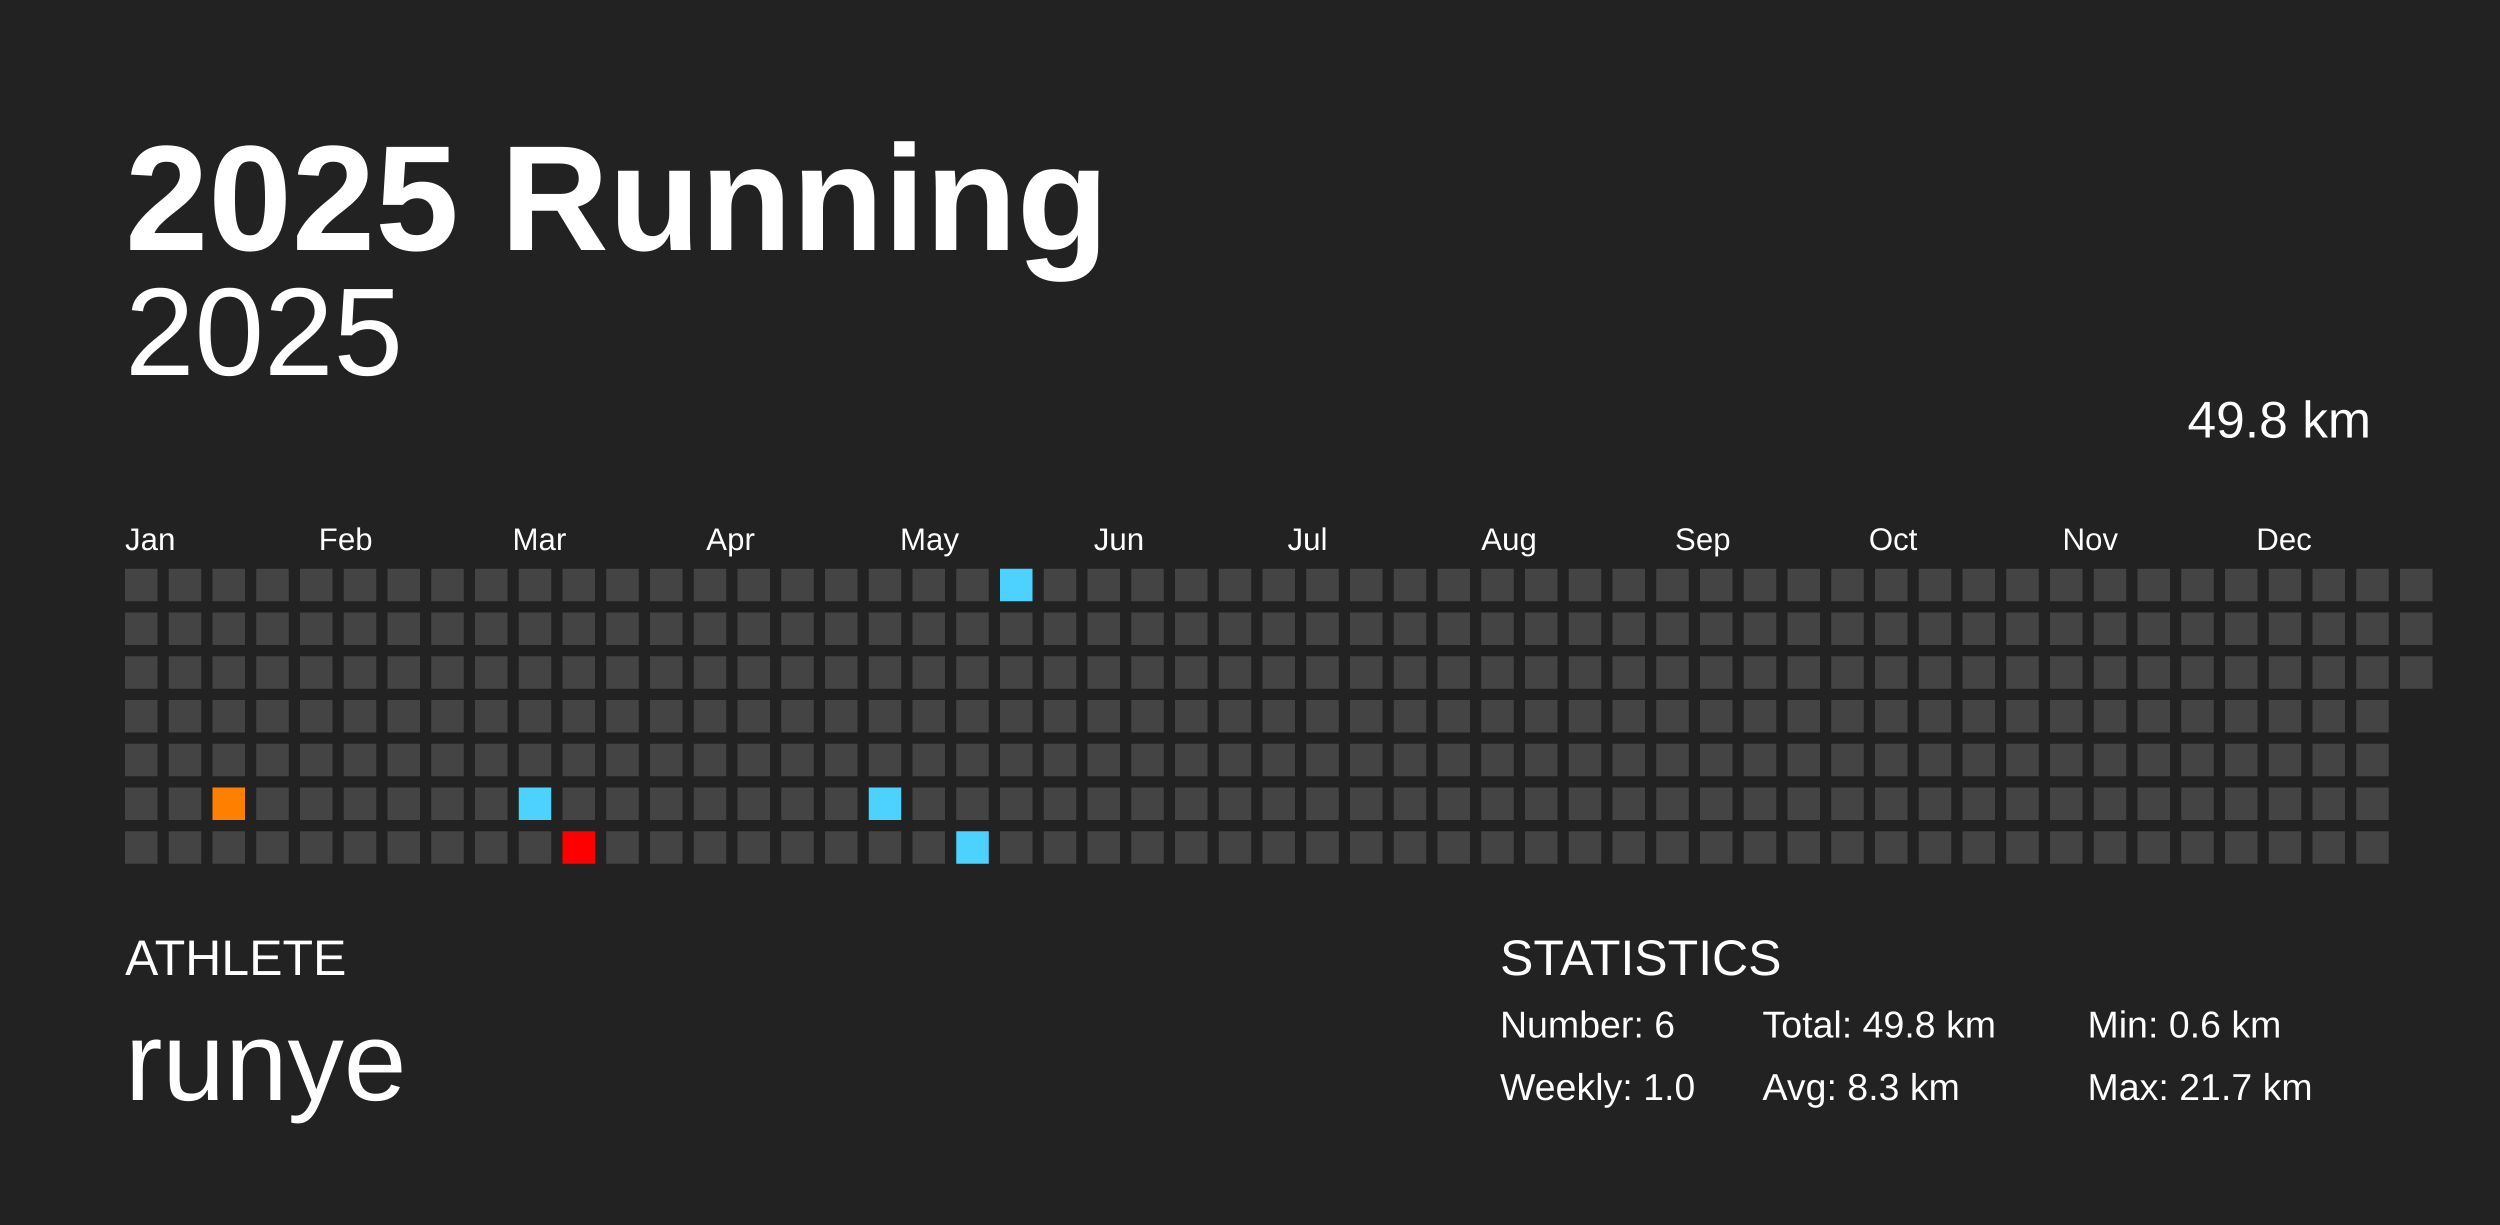
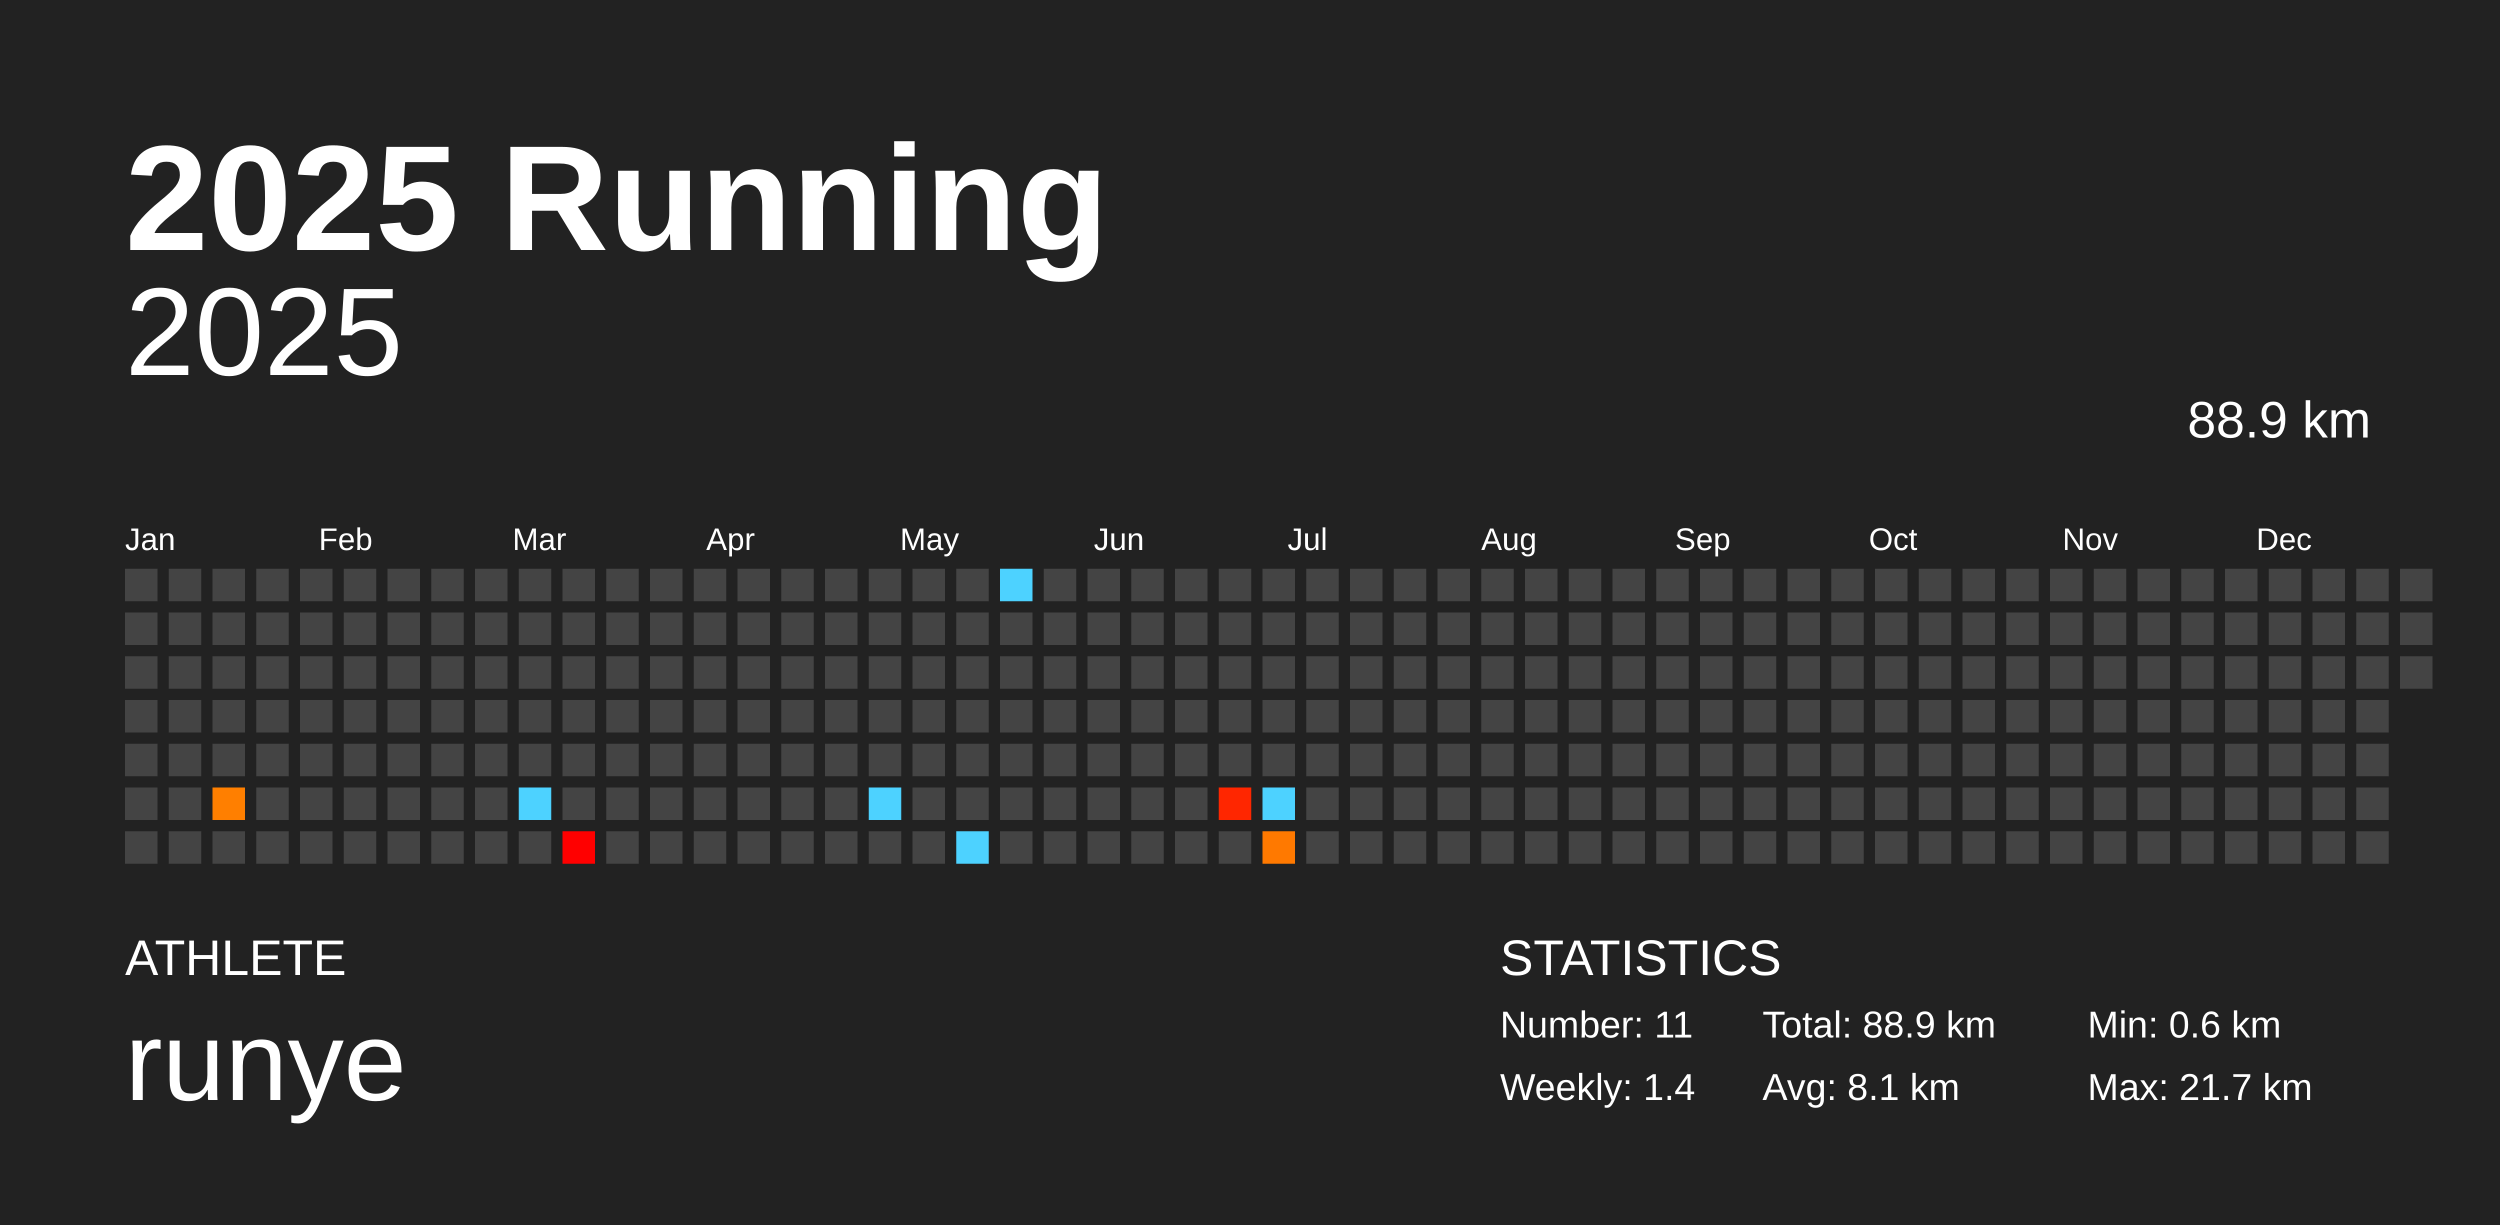
<svg xmlns="http://www.w3.org/2000/svg" baseProfile="full" height="98mm" version="1.1" viewBox="0,0,200,98" width="200mm">
  <defs />
  <rect fill="#222222" height="98" width="200" x="0" y="0" />
  <text fill="#FFFFFF" style="font-size:12px; font-family:Arial; font-weight:bold;" x="10" y="20">2025 Running</text>
  <text fill="#FFFFFF" style="font-size:4px; font-family:Arial" x="10" y="78">ATHLETE</text>
  <text fill="#FFFFFF" style="font-size:9px; font-family:Arial" x="10" y="88">runye</text>
  <text fill="#FFFFFF" style="font-size:4px; font-family:Arial" x="120" y="78">STATISTICS</text>
-   <text fill="#FFFFFF" style="font-size:3px; font-family:Arial" x="120" y="83">Number: 6</text>
-   <text fill="#FFFFFF" style="font-size:3px; font-family:Arial" x="120" y="88">Weekly: 1.0</text>
-   <text fill="#FFFFFF" style="font-size:3px; font-family:Arial" x="141" y="83">Total: 49.8 km</text>
-   <text fill="#FFFFFF" style="font-size:3px; font-family:Arial" x="141" y="88">Avg: 8.3 km</text>
+   <text fill="#FFFFFF" style="font-size:3px; font-family:Arial" x="120" y="83">Number: 11</text>
+   <text fill="#FFFFFF" style="font-size:3px; font-family:Arial" x="120" y="88">Weekly: 1.4</text>
+   <text fill="#FFFFFF" style="font-size:3px; font-family:Arial" x="141" y="83">Total: 88.9 km</text>
+   <text fill="#FFFFFF" style="font-size:3px; font-family:Arial" x="141" y="88">Avg: 8.1 km</text>
  <text fill="#FFFFFF" style="font-size:3px; font-family:Arial" x="167" y="83">Min: 0.6 km</text>
  <text fill="#FFFFFF" style="font-size:3px; font-family:Arial" x="167" y="88">Max: 21.7 km</text>
  <text alignment-baseline="hanging" fill="#FFFFFF" style="font-size:10.0px; font-family:Arial;" x="10" y="30">2025</text>
-   <text alignment-baseline="hanging" fill="#FFFFFF" style="font-size:4.125px; font-family:Arial;" x="175" y="35">49.8 km</text>
+   <text alignment-baseline="hanging" fill="#FFFFFF" style="font-size:4.125px; font-family:Arial;" x="175" y="35">88.9 km</text>
  <text fill="#FFFFFF" style="font-size:2.5px; font-family:Arial" x="10.0" y="44">Jan</text>
  <text fill="#FFFFFF" style="font-size:2.5px; font-family:Arial" x="25.5" y="44">Feb</text>
  <text fill="#FFFFFF" style="font-size:2.5px; font-family:Arial" x="41.0" y="44">Mar</text>
  <text fill="#FFFFFF" style="font-size:2.5px; font-family:Arial" x="56.5" y="44">Apr</text>
  <text fill="#FFFFFF" style="font-size:2.5px; font-family:Arial" x="72.0" y="44">May</text>
  <text fill="#FFFFFF" style="font-size:2.5px; font-family:Arial" x="87.5" y="44">Jun</text>
  <text fill="#FFFFFF" style="font-size:2.5px; font-family:Arial" x="103.0" y="44">Jul</text>
  <text fill="#FFFFFF" style="font-size:2.5px; font-family:Arial" x="118.5" y="44">Aug</text>
  <text fill="#FFFFFF" style="font-size:2.5px; font-family:Arial" x="134.0" y="44">Sep</text>
  <text fill="#FFFFFF" style="font-size:2.5px; font-family:Arial" x="149.5" y="44">Oct</text>
  <text fill="#FFFFFF" style="font-size:2.5px; font-family:Arial" x="165.0" y="44">Nov</text>
  <text fill="#FFFFFF" style="font-size:2.5px; font-family:Arial" x="180.5" y="44">Dec</text>
  <rect fill="#444444" height="2.6" width="2.6" x="10.0" y="45.5" />
  <rect fill="#444444" height="2.6" width="2.6" x="10.0" y="49.0" />
  <rect fill="#444444" height="2.6" width="2.6" x="10.0" y="52.5" />
  <rect fill="#444444" height="2.6" width="2.6" x="10.0" y="56.0" />
  <rect fill="#444444" height="2.6" width="2.6" x="10.0" y="59.5" />
  <rect fill="#444444" height="2.6" width="2.6" x="10.0" y="63.0" />
  <rect fill="#444444" height="2.6" width="2.6" x="10.0" y="66.5" />
  <rect fill="#444444" height="2.6" width="2.6" x="13.5" y="45.5" />
  <rect fill="#444444" height="2.6" width="2.6" x="13.5" y="49.0" />
  <rect fill="#444444" height="2.6" width="2.6" x="13.5" y="52.5" />
  <rect fill="#444444" height="2.6" width="2.6" x="13.5" y="56.0" />
  <rect fill="#444444" height="2.6" width="2.6" x="13.5" y="59.5" />
  <rect fill="#444444" height="2.6" width="2.6" x="13.5" y="63.0" />
  <rect fill="#444444" height="2.6" width="2.6" x="13.5" y="66.5" />
  <rect fill="#444444" height="2.6" width="2.6" x="17.0" y="45.5" />
  <rect fill="#444444" height="2.6" width="2.6" x="17.0" y="49.0" />
  <rect fill="#444444" height="2.6" width="2.6" x="17.0" y="52.5" />
  <rect fill="#444444" height="2.6" width="2.6" x="17.0" y="56.0" />
  <rect fill="#444444" height="2.6" width="2.6" x="17.0" y="59.5" />
  <rect fill="#ff7f00" height="2.6" width="2.6" x="17.0" y="63.0" />
  <rect fill="#444444" height="2.6" width="2.6" x="17.0" y="66.5" />
  <rect fill="#444444" height="2.6" width="2.6" x="20.5" y="45.5" />
  <rect fill="#444444" height="2.6" width="2.6" x="20.5" y="49.0" />
  <rect fill="#444444" height="2.6" width="2.6" x="20.5" y="52.5" />
  <rect fill="#444444" height="2.6" width="2.6" x="20.5" y="56.0" />
  <rect fill="#444444" height="2.6" width="2.6" x="20.5" y="59.5" />
  <rect fill="#444444" height="2.6" width="2.6" x="20.5" y="63.0" />
  <rect fill="#444444" height="2.6" width="2.6" x="20.5" y="66.5" />
  <rect fill="#444444" height="2.6" width="2.6" x="24.0" y="45.5" />
  <rect fill="#444444" height="2.6" width="2.6" x="24.0" y="49.0" />
  <rect fill="#444444" height="2.6" width="2.6" x="24.0" y="52.5" />
  <rect fill="#444444" height="2.6" width="2.6" x="24.0" y="56.0" />
  <rect fill="#444444" height="2.6" width="2.6" x="24.0" y="59.5" />
  <rect fill="#444444" height="2.6" width="2.6" x="24.0" y="63.0" />
  <rect fill="#444444" height="2.6" width="2.6" x="24.0" y="66.5" />
  <rect fill="#444444" height="2.6" width="2.6" x="27.5" y="45.5" />
  <rect fill="#444444" height="2.6" width="2.6" x="27.5" y="49.0" />
  <rect fill="#444444" height="2.6" width="2.6" x="27.5" y="52.5" />
  <rect fill="#444444" height="2.6" width="2.6" x="27.5" y="56.0" />
  <rect fill="#444444" height="2.6" width="2.6" x="27.5" y="59.5" />
  <rect fill="#444444" height="2.6" width="2.6" x="27.5" y="63.0" />
  <rect fill="#444444" height="2.6" width="2.6" x="27.5" y="66.5" />
  <rect fill="#444444" height="2.6" width="2.6" x="31.0" y="45.5" />
  <rect fill="#444444" height="2.6" width="2.6" x="31.0" y="49.0" />
  <rect fill="#444444" height="2.6" width="2.6" x="31.0" y="52.5" />
  <rect fill="#444444" height="2.6" width="2.6" x="31.0" y="56.0" />
  <rect fill="#444444" height="2.6" width="2.6" x="31.0" y="59.5" />
  <rect fill="#444444" height="2.6" width="2.6" x="31.0" y="63.0" />
  <rect fill="#444444" height="2.6" width="2.6" x="31.0" y="66.5" />
  <rect fill="#444444" height="2.6" width="2.6" x="34.5" y="45.5" />
  <rect fill="#444444" height="2.6" width="2.6" x="34.5" y="49.0" />
  <rect fill="#444444" height="2.6" width="2.6" x="34.5" y="52.5" />
  <rect fill="#444444" height="2.6" width="2.6" x="34.5" y="56.0" />
  <rect fill="#444444" height="2.6" width="2.6" x="34.5" y="59.5" />
  <rect fill="#444444" height="2.6" width="2.6" x="34.5" y="63.0" />
  <rect fill="#444444" height="2.6" width="2.6" x="34.5" y="66.5" />
  <rect fill="#444444" height="2.6" width="2.6" x="38.0" y="45.5" />
  <rect fill="#444444" height="2.6" width="2.6" x="38.0" y="49.0" />
  <rect fill="#444444" height="2.6" width="2.6" x="38.0" y="52.5" />
  <rect fill="#444444" height="2.6" width="2.6" x="38.0" y="56.0" />
  <rect fill="#444444" height="2.6" width="2.6" x="38.0" y="59.5" />
  <rect fill="#444444" height="2.6" width="2.6" x="38.0" y="63.0" />
  <rect fill="#444444" height="2.6" width="2.6" x="38.0" y="66.5" />
  <rect fill="#444444" height="2.6" width="2.6" x="41.5" y="45.5" />
  <rect fill="#444444" height="2.6" width="2.6" x="41.5" y="49.0" />
  <rect fill="#444444" height="2.6" width="2.6" x="41.5" y="52.5" />
  <rect fill="#444444" height="2.6" width="2.6" x="41.5" y="56.0" />
  <rect fill="#444444" height="2.6" width="2.6" x="41.5" y="59.5" />
  <rect fill="#4dd2ff" height="2.6" width="2.6" x="41.5" y="63.0" />
  <rect fill="#444444" height="2.6" width="2.6" x="41.5" y="66.5" />
  <rect fill="#444444" height="2.6" width="2.6" x="45.0" y="45.5" />
  <rect fill="#444444" height="2.6" width="2.6" x="45.0" y="49.0" />
  <rect fill="#444444" height="2.6" width="2.6" x="45.0" y="52.5" />
  <rect fill="#444444" height="2.6" width="2.6" x="45.0" y="56.0" />
  <rect fill="#444444" height="2.6" width="2.6" x="45.0" y="59.5" />
  <rect fill="#444444" height="2.6" width="2.6" x="45.0" y="63.0" />
  <rect fill="red" height="2.6" width="2.6" x="45.0" y="66.5" />
  <rect fill="#444444" height="2.6" width="2.6" x="48.5" y="45.5" />
  <rect fill="#444444" height="2.6" width="2.6" x="48.5" y="49.0" />
  <rect fill="#444444" height="2.6" width="2.6" x="48.5" y="52.5" />
  <rect fill="#444444" height="2.6" width="2.6" x="48.5" y="56.0" />
  <rect fill="#444444" height="2.6" width="2.6" x="48.5" y="59.5" />
  <rect fill="#444444" height="2.6" width="2.6" x="48.5" y="63.0" />
  <rect fill="#444444" height="2.6" width="2.6" x="48.5" y="66.5" />
  <rect fill="#444444" height="2.6" width="2.6" x="52.0" y="45.5" />
  <rect fill="#444444" height="2.6" width="2.6" x="52.0" y="49.0" />
  <rect fill="#444444" height="2.6" width="2.6" x="52.0" y="52.5" />
  <rect fill="#444444" height="2.6" width="2.6" x="52.0" y="56.0" />
  <rect fill="#444444" height="2.6" width="2.6" x="52.0" y="59.5" />
  <rect fill="#444444" height="2.6" width="2.6" x="52.0" y="63.0" />
  <rect fill="#444444" height="2.6" width="2.6" x="52.0" y="66.5" />
  <rect fill="#444444" height="2.6" width="2.6" x="55.5" y="45.5" />
  <rect fill="#444444" height="2.6" width="2.6" x="55.5" y="49.0" />
  <rect fill="#444444" height="2.6" width="2.6" x="55.5" y="52.5" />
  <rect fill="#444444" height="2.6" width="2.6" x="55.5" y="56.0" />
  <rect fill="#444444" height="2.6" width="2.6" x="55.5" y="59.5" />
  <rect fill="#444444" height="2.6" width="2.6" x="55.5" y="63.0" />
  <rect fill="#444444" height="2.6" width="2.6" x="55.5" y="66.5" />
  <rect fill="#444444" height="2.6" width="2.6" x="59.0" y="45.5" />
  <rect fill="#444444" height="2.6" width="2.6" x="59.0" y="49.0" />
  <rect fill="#444444" height="2.6" width="2.6" x="59.0" y="52.5" />
  <rect fill="#444444" height="2.6" width="2.6" x="59.0" y="56.0" />
  <rect fill="#444444" height="2.6" width="2.6" x="59.0" y="59.5" />
  <rect fill="#444444" height="2.6" width="2.6" x="59.0" y="63.0" />
  <rect fill="#444444" height="2.6" width="2.6" x="59.0" y="66.5" />
  <rect fill="#444444" height="2.6" width="2.6" x="62.5" y="45.5" />
  <rect fill="#444444" height="2.6" width="2.6" x="62.5" y="49.0" />
  <rect fill="#444444" height="2.6" width="2.6" x="62.5" y="52.5" />
  <rect fill="#444444" height="2.6" width="2.6" x="62.5" y="56.0" />
  <rect fill="#444444" height="2.6" width="2.6" x="62.5" y="59.5" />
  <rect fill="#444444" height="2.6" width="2.6" x="62.5" y="63.0" />
  <rect fill="#444444" height="2.6" width="2.6" x="62.5" y="66.5" />
  <rect fill="#444444" height="2.6" width="2.6" x="66.0" y="45.5" />
  <rect fill="#444444" height="2.6" width="2.6" x="66.0" y="49.0" />
  <rect fill="#444444" height="2.6" width="2.6" x="66.0" y="52.5" />
  <rect fill="#444444" height="2.6" width="2.6" x="66.0" y="56.0" />
  <rect fill="#444444" height="2.6" width="2.6" x="66.0" y="59.5" />
  <rect fill="#444444" height="2.6" width="2.6" x="66.0" y="63.0" />
  <rect fill="#444444" height="2.6" width="2.6" x="66.0" y="66.5" />
  <rect fill="#444444" height="2.6" width="2.6" x="69.5" y="45.5" />
  <rect fill="#444444" height="2.6" width="2.6" x="69.5" y="49.0" />
  <rect fill="#444444" height="2.6" width="2.6" x="69.5" y="52.5" />
  <rect fill="#444444" height="2.6" width="2.6" x="69.5" y="56.0" />
  <rect fill="#444444" height="2.6" width="2.6" x="69.5" y="59.5" />
  <rect fill="#4dd2ff" height="2.6" width="2.6" x="69.5" y="63.0" />
  <rect fill="#444444" height="2.6" width="2.6" x="69.5" y="66.5" />
  <rect fill="#444444" height="2.6" width="2.6" x="73.0" y="45.5" />
  <rect fill="#444444" height="2.6" width="2.6" x="73.0" y="49.0" />
  <rect fill="#444444" height="2.6" width="2.6" x="73.0" y="52.5" />
  <rect fill="#444444" height="2.6" width="2.6" x="73.0" y="56.0" />
  <rect fill="#444444" height="2.6" width="2.6" x="73.0" y="59.5" />
  <rect fill="#444444" height="2.6" width="2.6" x="73.0" y="63.0" />
  <rect fill="#444444" height="2.6" width="2.6" x="73.0" y="66.5" />
  <rect fill="#444444" height="2.6" width="2.6" x="76.5" y="45.5" />
  <rect fill="#444444" height="2.6" width="2.6" x="76.5" y="49.0" />
  <rect fill="#444444" height="2.6" width="2.6" x="76.5" y="52.5" />
  <rect fill="#444444" height="2.6" width="2.6" x="76.5" y="56.0" />
  <rect fill="#444444" height="2.6" width="2.6" x="76.5" y="59.5" />
  <rect fill="#444444" height="2.6" width="2.6" x="76.5" y="63.0" />
  <rect fill="#4dd2ff" height="2.6" width="2.6" x="76.5" y="66.5" />
  <rect fill="#4dd2ff" height="2.6" width="2.6" x="80.0" y="45.5" />
  <rect fill="#444444" height="2.6" width="2.6" x="80.0" y="49.0" />
  <rect fill="#444444" height="2.6" width="2.6" x="80.0" y="52.5" />
  <rect fill="#444444" height="2.6" width="2.6" x="80.0" y="56.0" />
  <rect fill="#444444" height="2.6" width="2.6" x="80.0" y="59.5" />
  <rect fill="#444444" height="2.6" width="2.6" x="80.0" y="63.0" />
  <rect fill="#444444" height="2.6" width="2.6" x="80.0" y="66.5" />
  <rect fill="#444444" height="2.6" width="2.6" x="83.5" y="45.5" />
  <rect fill="#444444" height="2.6" width="2.6" x="83.5" y="49.0" />
  <rect fill="#444444" height="2.6" width="2.6" x="83.5" y="52.5" />
  <rect fill="#444444" height="2.6" width="2.6" x="83.5" y="56.0" />
  <rect fill="#444444" height="2.6" width="2.6" x="83.5" y="59.5" />
  <rect fill="#444444" height="2.6" width="2.6" x="83.5" y="63.0" />
  <rect fill="#444444" height="2.6" width="2.6" x="83.5" y="66.5" />
  <rect fill="#444444" height="2.6" width="2.6" x="87.0" y="45.5" />
  <rect fill="#444444" height="2.6" width="2.6" x="87.0" y="49.0" />
  <rect fill="#444444" height="2.6" width="2.6" x="87.0" y="52.5" />
  <rect fill="#444444" height="2.6" width="2.6" x="87.0" y="56.0" />
  <rect fill="#444444" height="2.6" width="2.6" x="87.0" y="59.5" />
  <rect fill="#444444" height="2.6" width="2.6" x="87.0" y="63.0" />
  <rect fill="#444444" height="2.6" width="2.6" x="87.0" y="66.5" />
  <rect fill="#444444" height="2.6" width="2.6" x="90.5" y="45.5" />
  <rect fill="#444444" height="2.6" width="2.6" x="90.5" y="49.0" />
  <rect fill="#444444" height="2.6" width="2.6" x="90.5" y="52.5" />
  <rect fill="#444444" height="2.6" width="2.6" x="90.5" y="56.0" />
  <rect fill="#444444" height="2.6" width="2.6" x="90.5" y="59.5" />
  <rect fill="#444444" height="2.6" width="2.6" x="90.5" y="63.0" />
  <rect fill="#444444" height="2.6" width="2.6" x="90.5" y="66.5" />
  <rect fill="#444444" height="2.6" width="2.6" x="94.0" y="45.5" />
  <rect fill="#444444" height="2.6" width="2.6" x="94.0" y="49.0" />
  <rect fill="#444444" height="2.6" width="2.6" x="94.0" y="52.5" />
  <rect fill="#444444" height="2.6" width="2.6" x="94.0" y="56.0" />
  <rect fill="#444444" height="2.6" width="2.6" x="94.0" y="59.5" />
  <rect fill="#444444" height="2.6" width="2.6" x="94.0" y="63.0" />
  <rect fill="#444444" height="2.6" width="2.6" x="94.0" y="66.5" />
  <rect fill="#444444" height="2.6" width="2.6" x="97.5" y="45.5" />
  <rect fill="#444444" height="2.6" width="2.6" x="97.5" y="49.0" />
  <rect fill="#444444" height="2.6" width="2.6" x="97.5" y="52.5" />
  <rect fill="#444444" height="2.6" width="2.6" x="97.5" y="56.0" />
  <rect fill="#444444" height="2.6" width="2.6" x="97.5" y="59.5" />
-   <rect fill="#444444" height="2.6" width="2.6" x="97.5" y="63.0" />
+   <rect fill="#ff2600" height="2.6" width="2.6" x="97.5" y="63.0" />
  <rect fill="#444444" height="2.6" width="2.6" x="97.5" y="66.5" />
  <rect fill="#444444" height="2.6" width="2.6" x="101.0" y="45.5" />
  <rect fill="#444444" height="2.6" width="2.6" x="101.0" y="49.0" />
  <rect fill="#444444" height="2.6" width="2.6" x="101.0" y="52.5" />
  <rect fill="#444444" height="2.6" width="2.6" x="101.0" y="56.0" />
  <rect fill="#444444" height="2.6" width="2.6" x="101.0" y="59.5" />
-   <rect fill="#444444" height="2.6" width="2.6" x="101.0" y="63.0" />
-   <rect fill="#444444" height="2.6" width="2.6" x="101.0" y="66.5" />
+   <rect fill="#4dd2ff" height="2.6" width="2.6" x="101.0" y="63.0" />
+   <rect fill="#ff7900" height="2.6" width="2.6" x="101.0" y="66.5" />
  <rect fill="#444444" height="2.6" width="2.6" x="104.5" y="45.5" />
  <rect fill="#444444" height="2.6" width="2.6" x="104.5" y="49.0" />
  <rect fill="#444444" height="2.6" width="2.6" x="104.5" y="52.5" />
  <rect fill="#444444" height="2.6" width="2.6" x="104.5" y="56.0" />
  <rect fill="#444444" height="2.6" width="2.6" x="104.5" y="59.5" />
  <rect fill="#444444" height="2.6" width="2.6" x="104.5" y="63.0" />
  <rect fill="#444444" height="2.6" width="2.6" x="104.5" y="66.5" />
  <rect fill="#444444" height="2.6" width="2.6" x="108.0" y="45.5" />
  <rect fill="#444444" height="2.6" width="2.6" x="108.0" y="49.0" />
  <rect fill="#444444" height="2.6" width="2.6" x="108.0" y="52.5" />
  <rect fill="#444444" height="2.6" width="2.6" x="108.0" y="56.0" />
  <rect fill="#444444" height="2.6" width="2.6" x="108.0" y="59.5" />
  <rect fill="#444444" height="2.6" width="2.6" x="108.0" y="63.0" />
  <rect fill="#444444" height="2.6" width="2.6" x="108.0" y="66.5" />
  <rect fill="#444444" height="2.6" width="2.6" x="111.5" y="45.5" />
  <rect fill="#444444" height="2.6" width="2.6" x="111.5" y="49.0" />
  <rect fill="#444444" height="2.6" width="2.6" x="111.5" y="52.5" />
  <rect fill="#444444" height="2.6" width="2.6" x="111.5" y="56.0" />
  <rect fill="#444444" height="2.6" width="2.6" x="111.5" y="59.5" />
  <rect fill="#444444" height="2.6" width="2.6" x="111.5" y="63.0" />
  <rect fill="#444444" height="2.6" width="2.6" x="111.5" y="66.5" />
  <rect fill="#444444" height="2.6" width="2.6" x="115.0" y="45.5" />
  <rect fill="#444444" height="2.6" width="2.6" x="115.0" y="49.0" />
  <rect fill="#444444" height="2.6" width="2.6" x="115.0" y="52.5" />
  <rect fill="#444444" height="2.6" width="2.6" x="115.0" y="56.0" />
  <rect fill="#444444" height="2.6" width="2.6" x="115.0" y="59.5" />
  <rect fill="#444444" height="2.6" width="2.6" x="115.0" y="63.0" />
  <rect fill="#444444" height="2.6" width="2.6" x="115.0" y="66.5" />
  <rect fill="#444444" height="2.6" width="2.6" x="118.5" y="45.5" />
  <rect fill="#444444" height="2.6" width="2.6" x="118.5" y="49.0" />
  <rect fill="#444444" height="2.6" width="2.6" x="118.5" y="52.5" />
  <rect fill="#444444" height="2.6" width="2.6" x="118.5" y="56.0" />
  <rect fill="#444444" height="2.6" width="2.6" x="118.5" y="59.5" />
  <rect fill="#444444" height="2.6" width="2.6" x="118.5" y="63.0" />
  <rect fill="#444444" height="2.6" width="2.6" x="118.5" y="66.5" />
  <rect fill="#444444" height="2.6" width="2.6" x="122.0" y="45.5" />
  <rect fill="#444444" height="2.6" width="2.6" x="122.0" y="49.0" />
  <rect fill="#444444" height="2.6" width="2.6" x="122.0" y="52.5" />
  <rect fill="#444444" height="2.6" width="2.6" x="122.0" y="56.0" />
  <rect fill="#444444" height="2.6" width="2.6" x="122.0" y="59.5" />
  <rect fill="#444444" height="2.6" width="2.6" x="122.0" y="63.0" />
  <rect fill="#444444" height="2.6" width="2.6" x="122.0" y="66.5" />
  <rect fill="#444444" height="2.6" width="2.6" x="125.5" y="45.5" />
  <rect fill="#444444" height="2.6" width="2.6" x="125.5" y="49.0" />
  <rect fill="#444444" height="2.6" width="2.6" x="125.5" y="52.5" />
  <rect fill="#444444" height="2.6" width="2.6" x="125.5" y="56.0" />
  <rect fill="#444444" height="2.6" width="2.6" x="125.5" y="59.5" />
  <rect fill="#444444" height="2.6" width="2.6" x="125.5" y="63.0" />
  <rect fill="#444444" height="2.6" width="2.6" x="125.5" y="66.5" />
  <rect fill="#444444" height="2.6" width="2.6" x="129.0" y="45.5" />
  <rect fill="#444444" height="2.6" width="2.6" x="129.0" y="49.0" />
  <rect fill="#444444" height="2.6" width="2.6" x="129.0" y="52.5" />
  <rect fill="#444444" height="2.6" width="2.6" x="129.0" y="56.0" />
  <rect fill="#444444" height="2.6" width="2.6" x="129.0" y="59.5" />
  <rect fill="#444444" height="2.6" width="2.6" x="129.0" y="63.0" />
  <rect fill="#444444" height="2.6" width="2.6" x="129.0" y="66.5" />
  <rect fill="#444444" height="2.6" width="2.6" x="132.5" y="45.5" />
  <rect fill="#444444" height="2.6" width="2.6" x="132.5" y="49.0" />
  <rect fill="#444444" height="2.6" width="2.6" x="132.5" y="52.5" />
  <rect fill="#444444" height="2.6" width="2.6" x="132.5" y="56.0" />
  <rect fill="#444444" height="2.6" width="2.6" x="132.5" y="59.5" />
  <rect fill="#444444" height="2.6" width="2.6" x="132.5" y="63.0" />
  <rect fill="#444444" height="2.6" width="2.6" x="132.5" y="66.5" />
  <rect fill="#444444" height="2.6" width="2.6" x="136.0" y="45.5" />
  <rect fill="#444444" height="2.6" width="2.6" x="136.0" y="49.0" />
  <rect fill="#444444" height="2.6" width="2.6" x="136.0" y="52.5" />
  <rect fill="#444444" height="2.6" width="2.6" x="136.0" y="56.0" />
  <rect fill="#444444" height="2.6" width="2.6" x="136.0" y="59.5" />
  <rect fill="#444444" height="2.6" width="2.6" x="136.0" y="63.0" />
  <rect fill="#444444" height="2.6" width="2.6" x="136.0" y="66.5" />
  <rect fill="#444444" height="2.6" width="2.6" x="139.5" y="45.5" />
  <rect fill="#444444" height="2.6" width="2.6" x="139.5" y="49.0" />
  <rect fill="#444444" height="2.6" width="2.6" x="139.5" y="52.5" />
  <rect fill="#444444" height="2.6" width="2.6" x="139.5" y="56.0" />
  <rect fill="#444444" height="2.6" width="2.6" x="139.5" y="59.5" />
  <rect fill="#444444" height="2.6" width="2.6" x="139.5" y="63.0" />
  <rect fill="#444444" height="2.6" width="2.6" x="139.5" y="66.5" />
  <rect fill="#444444" height="2.6" width="2.6" x="143.0" y="45.5" />
  <rect fill="#444444" height="2.6" width="2.6" x="143.0" y="49.0" />
  <rect fill="#444444" height="2.6" width="2.6" x="143.0" y="52.5" />
  <rect fill="#444444" height="2.6" width="2.6" x="143.0" y="56.0" />
  <rect fill="#444444" height="2.6" width="2.6" x="143.0" y="59.5" />
  <rect fill="#444444" height="2.6" width="2.6" x="143.0" y="63.0" />
  <rect fill="#444444" height="2.6" width="2.6" x="143.0" y="66.5" />
  <rect fill="#444444" height="2.6" width="2.6" x="146.5" y="45.5" />
  <rect fill="#444444" height="2.6" width="2.6" x="146.5" y="49.0" />
  <rect fill="#444444" height="2.6" width="2.6" x="146.5" y="52.5" />
  <rect fill="#444444" height="2.6" width="2.6" x="146.5" y="56.0" />
  <rect fill="#444444" height="2.6" width="2.6" x="146.5" y="59.5" />
  <rect fill="#444444" height="2.6" width="2.6" x="146.5" y="63.0" />
  <rect fill="#444444" height="2.6" width="2.6" x="146.5" y="66.5" />
  <rect fill="#444444" height="2.6" width="2.6" x="150.0" y="45.5" />
  <rect fill="#444444" height="2.6" width="2.6" x="150.0" y="49.0" />
  <rect fill="#444444" height="2.6" width="2.6" x="150.0" y="52.5" />
  <rect fill="#444444" height="2.6" width="2.6" x="150.0" y="56.0" />
  <rect fill="#444444" height="2.6" width="2.6" x="150.0" y="59.5" />
  <rect fill="#444444" height="2.6" width="2.6" x="150.0" y="63.0" />
  <rect fill="#444444" height="2.6" width="2.6" x="150.0" y="66.5" />
  <rect fill="#444444" height="2.6" width="2.6" x="153.5" y="45.5" />
  <rect fill="#444444" height="2.6" width="2.6" x="153.5" y="49.0" />
  <rect fill="#444444" height="2.6" width="2.6" x="153.5" y="52.5" />
  <rect fill="#444444" height="2.6" width="2.6" x="153.5" y="56.0" />
  <rect fill="#444444" height="2.6" width="2.6" x="153.5" y="59.5" />
  <rect fill="#444444" height="2.6" width="2.6" x="153.5" y="63.0" />
  <rect fill="#444444" height="2.6" width="2.6" x="153.5" y="66.5" />
  <rect fill="#444444" height="2.6" width="2.6" x="157.0" y="45.5" />
  <rect fill="#444444" height="2.6" width="2.6" x="157.0" y="49.0" />
  <rect fill="#444444" height="2.6" width="2.6" x="157.0" y="52.5" />
  <rect fill="#444444" height="2.6" width="2.6" x="157.0" y="56.0" />
  <rect fill="#444444" height="2.6" width="2.6" x="157.0" y="59.5" />
  <rect fill="#444444" height="2.6" width="2.6" x="157.0" y="63.0" />
  <rect fill="#444444" height="2.6" width="2.6" x="157.0" y="66.5" />
  <rect fill="#444444" height="2.6" width="2.6" x="160.5" y="45.5" />
  <rect fill="#444444" height="2.6" width="2.6" x="160.5" y="49.0" />
  <rect fill="#444444" height="2.6" width="2.6" x="160.5" y="52.5" />
  <rect fill="#444444" height="2.6" width="2.6" x="160.5" y="56.0" />
  <rect fill="#444444" height="2.6" width="2.6" x="160.5" y="59.5" />
  <rect fill="#444444" height="2.6" width="2.6" x="160.5" y="63.0" />
  <rect fill="#444444" height="2.6" width="2.6" x="160.5" y="66.5" />
  <rect fill="#444444" height="2.6" width="2.6" x="164.0" y="45.5" />
  <rect fill="#444444" height="2.6" width="2.6" x="164.0" y="49.0" />
  <rect fill="#444444" height="2.6" width="2.6" x="164.0" y="52.5" />
  <rect fill="#444444" height="2.6" width="2.6" x="164.0" y="56.0" />
  <rect fill="#444444" height="2.6" width="2.6" x="164.0" y="59.5" />
  <rect fill="#444444" height="2.6" width="2.6" x="164.0" y="63.0" />
  <rect fill="#444444" height="2.6" width="2.6" x="164.0" y="66.5" />
  <rect fill="#444444" height="2.6" width="2.6" x="167.5" y="45.5" />
  <rect fill="#444444" height="2.6" width="2.6" x="167.5" y="49.0" />
  <rect fill="#444444" height="2.6" width="2.6" x="167.5" y="52.5" />
  <rect fill="#444444" height="2.6" width="2.6" x="167.5" y="56.0" />
  <rect fill="#444444" height="2.6" width="2.6" x="167.5" y="59.5" />
  <rect fill="#444444" height="2.6" width="2.6" x="167.5" y="63.0" />
  <rect fill="#444444" height="2.6" width="2.6" x="167.5" y="66.5" />
  <rect fill="#444444" height="2.6" width="2.6" x="171.0" y="45.5" />
  <rect fill="#444444" height="2.6" width="2.6" x="171.0" y="49.0" />
  <rect fill="#444444" height="2.6" width="2.6" x="171.0" y="52.5" />
  <rect fill="#444444" height="2.6" width="2.6" x="171.0" y="56.0" />
  <rect fill="#444444" height="2.6" width="2.6" x="171.0" y="59.5" />
  <rect fill="#444444" height="2.6" width="2.6" x="171.0" y="63.0" />
  <rect fill="#444444" height="2.6" width="2.6" x="171.0" y="66.5" />
  <rect fill="#444444" height="2.6" width="2.6" x="174.5" y="45.5" />
  <rect fill="#444444" height="2.6" width="2.6" x="174.5" y="49.0" />
  <rect fill="#444444" height="2.6" width="2.6" x="174.5" y="52.5" />
  <rect fill="#444444" height="2.6" width="2.6" x="174.5" y="56.0" />
  <rect fill="#444444" height="2.6" width="2.6" x="174.5" y="59.5" />
  <rect fill="#444444" height="2.6" width="2.6" x="174.5" y="63.0" />
  <rect fill="#444444" height="2.6" width="2.6" x="174.5" y="66.5" />
  <rect fill="#444444" height="2.6" width="2.6" x="178.0" y="45.5" />
  <rect fill="#444444" height="2.6" width="2.6" x="178.0" y="49.0" />
  <rect fill="#444444" height="2.6" width="2.6" x="178.0" y="52.5" />
  <rect fill="#444444" height="2.6" width="2.6" x="178.0" y="56.0" />
  <rect fill="#444444" height="2.6" width="2.6" x="178.0" y="59.5" />
  <rect fill="#444444" height="2.6" width="2.6" x="178.0" y="63.0" />
  <rect fill="#444444" height="2.6" width="2.6" x="178.0" y="66.5" />
  <rect fill="#444444" height="2.6" width="2.6" x="181.5" y="45.5" />
  <rect fill="#444444" height="2.6" width="2.6" x="181.5" y="49.0" />
  <rect fill="#444444" height="2.6" width="2.6" x="181.5" y="52.5" />
  <rect fill="#444444" height="2.6" width="2.6" x="181.5" y="56.0" />
  <rect fill="#444444" height="2.6" width="2.6" x="181.5" y="59.5" />
  <rect fill="#444444" height="2.6" width="2.6" x="181.5" y="63.0" />
  <rect fill="#444444" height="2.6" width="2.6" x="181.5" y="66.5" />
  <rect fill="#444444" height="2.6" width="2.6" x="185.0" y="45.5" />
  <rect fill="#444444" height="2.6" width="2.6" x="185.0" y="49.0" />
  <rect fill="#444444" height="2.6" width="2.6" x="185.0" y="52.5" />
  <rect fill="#444444" height="2.6" width="2.6" x="185.0" y="56.0" />
  <rect fill="#444444" height="2.6" width="2.6" x="185.0" y="59.5" />
  <rect fill="#444444" height="2.6" width="2.6" x="185.0" y="63.0" />
  <rect fill="#444444" height="2.6" width="2.6" x="185.0" y="66.5" />
  <rect fill="#444444" height="2.6" width="2.6" x="188.5" y="45.5" />
  <rect fill="#444444" height="2.6" width="2.6" x="188.5" y="49.0" />
  <rect fill="#444444" height="2.6" width="2.6" x="188.5" y="52.5" />
  <rect fill="#444444" height="2.6" width="2.6" x="188.5" y="56.0" />
  <rect fill="#444444" height="2.6" width="2.6" x="188.5" y="59.5" />
  <rect fill="#444444" height="2.6" width="2.6" x="188.5" y="63.0" />
  <rect fill="#444444" height="2.6" width="2.6" x="188.5" y="66.5" />
  <rect fill="#444444" height="2.6" width="2.6" x="192.0" y="45.5" />
  <rect fill="#444444" height="2.6" width="2.6" x="192.0" y="49.0" />
  <rect fill="#444444" height="2.6" width="2.6" x="192.0" y="52.5" />
</svg>
